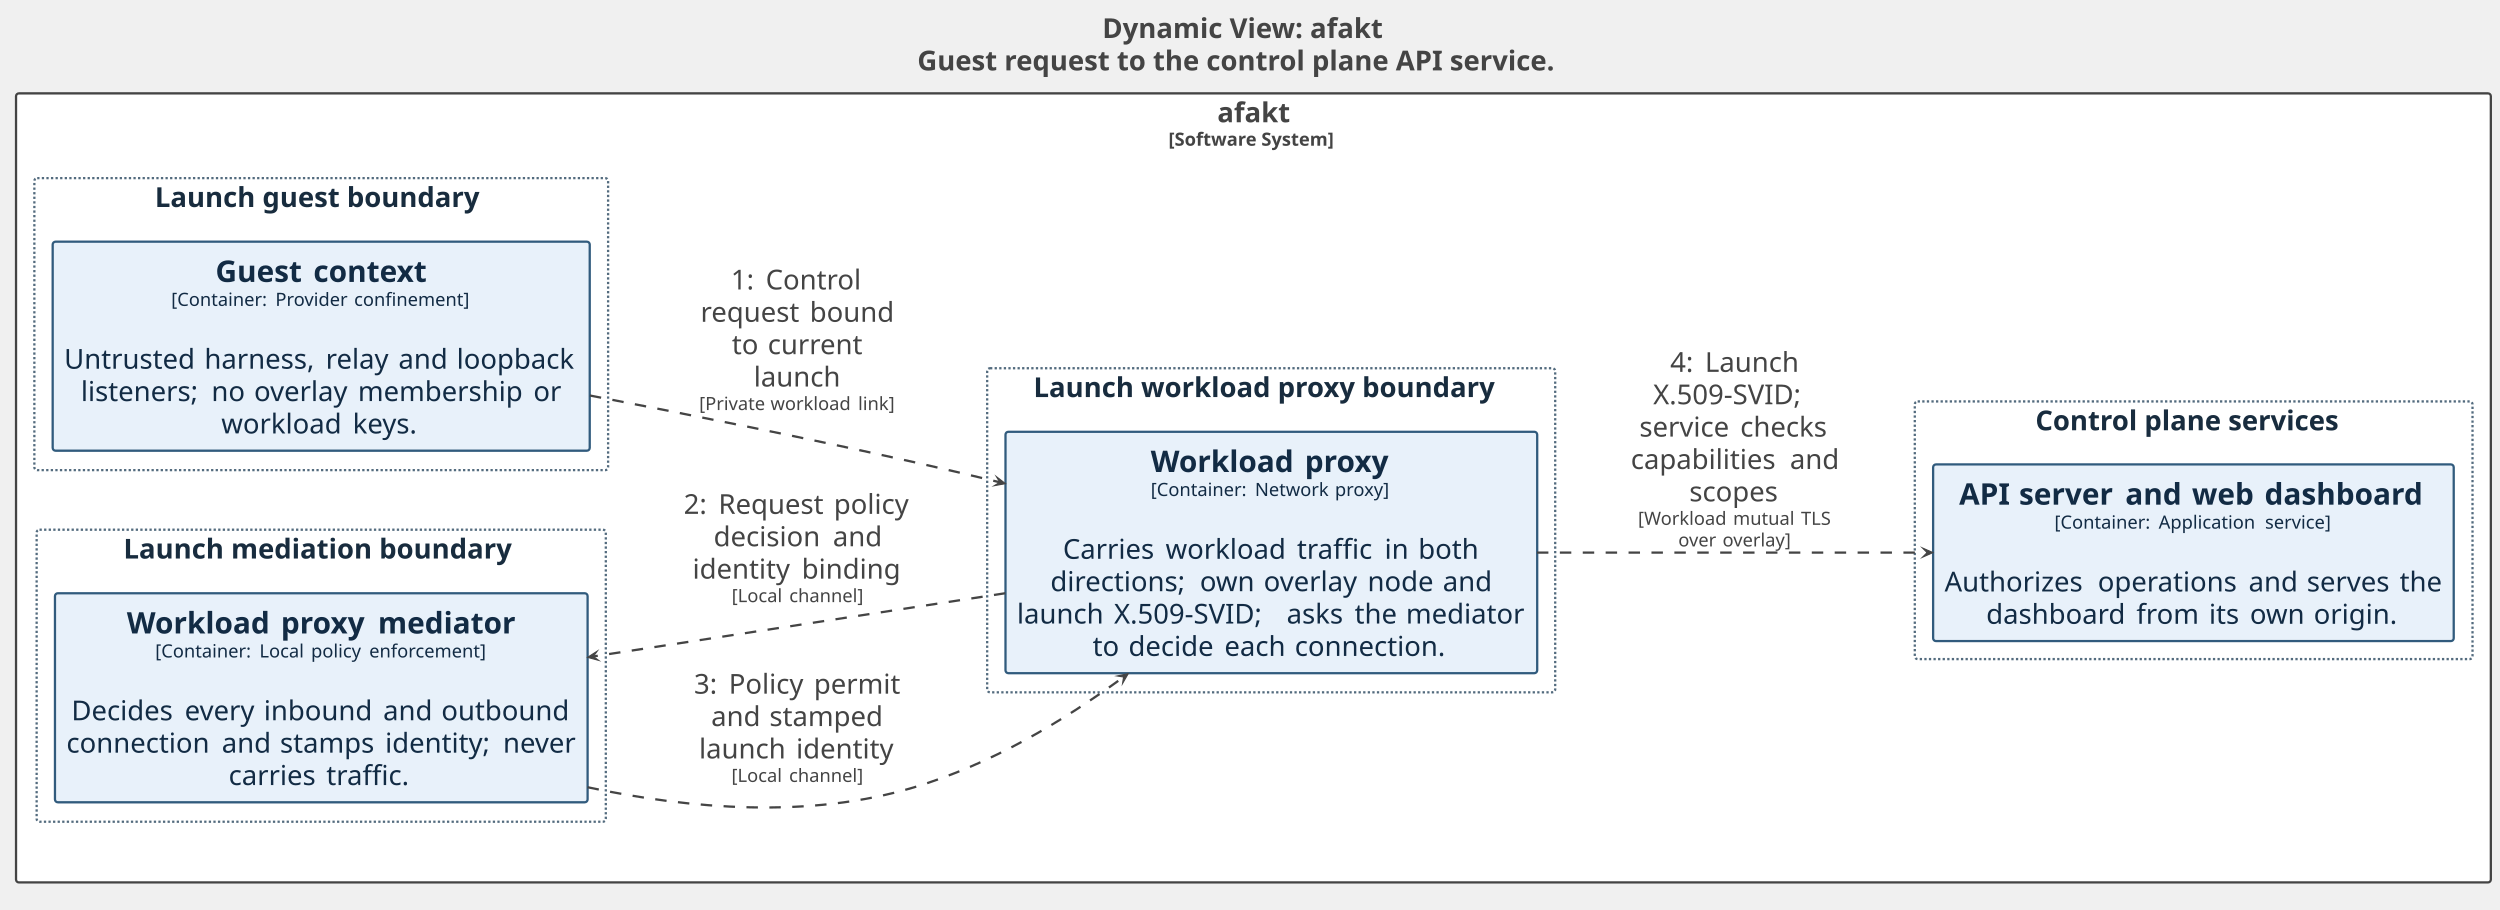
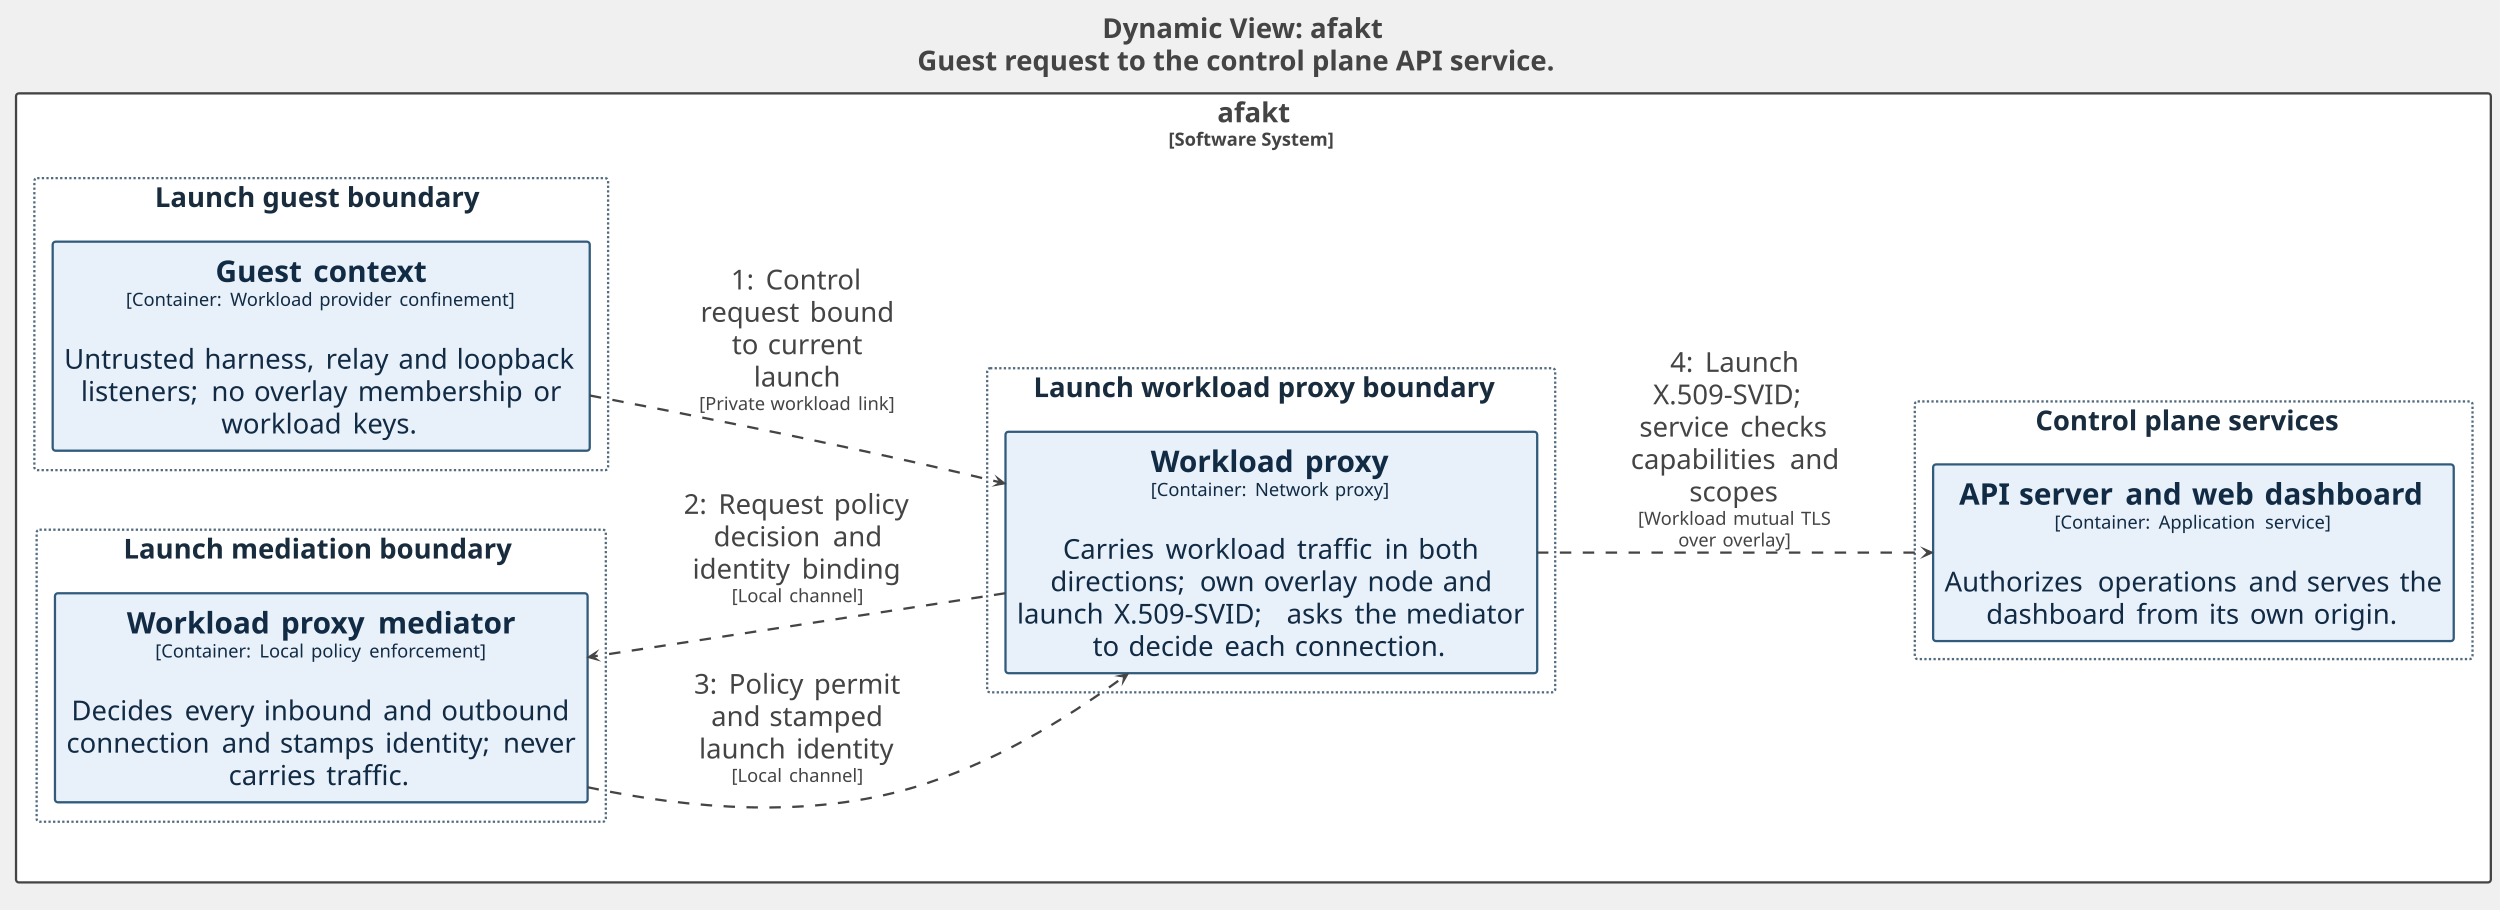
<svg xmlns="http://www.w3.org/2000/svg" version="1.1" data-diagram-type="DESCRIPTION" style="width:2183px;height:794px;background:#FFFFFF;" width="2183px" height="794px" viewBox="0 0 2183 794" zoomAndPan="magnify" preserveAspectRatio="none" contentStyleType="text/css">
  <defs />
  <g font-family="sans-serif" lengthAdjust="spacing">
    <g class="title" data-source-line="1">
      <text x="962.539" y="33.203" fill="#444" font-size="24" textLength="250.922" font-weight="700">Dynamic View: afakt</text>
      <text x="801.02" y="61.469" fill="#444" font-size="24" textLength="573.961" font-weight="700">Guest request to the control plane API service.</text>
    </g>
    <g class="cluster" data-qualified-name="afakt.n.size.16..Software System...size." id="ent0001" data-source-line="97">
      <rect x="14" y="81.531" width="2161" height="689" fill="#FFF" style="stroke:#444;stroke-width:2;" rx="2.5" ry="2.5" />
      <text x="1062.959" y="106.734" fill="#444" font-size="24" textLength="63.082" font-weight="700">afakt</text>
      <text x="1020.32" y="127.266" fill="#444" font-size="16" textLength="148.359" font-weight="700">[Software System]</text>
    </g>
    <g class="cluster" data-qualified-name="afakt.n.size.16..Software System...size..group6" id="ent0002" data-source-line="98">
      <rect x="1672" y="350.531" width="487" height="225" fill="#FFF" style="stroke:#536B7E;stroke-width:2;stroke-dasharray:2,2;" rx="2.5" ry="2.5" />
      <text x="1777.295" y="375.734" fill="#182C3E" font-size="24" textLength="276.41" font-weight="700">Control plane services</text>
    </g>
    <g class="cluster" data-qualified-name="afakt.n.size.16..Software System...size..group7" id="ent0004" data-source-line="102">
      <rect x="30" y="155.531" width="501" height="255" fill="#FFF" style="stroke:#536B7E;stroke-width:2;stroke-dasharray:2,2;" rx="2.5" ry="2.5" />
      <text x="135.217" y="180.734" fill="#182C3E" font-size="24" textLength="290.566" font-weight="700">Launch guest boundary</text>
    </g>
    <g class="cluster" data-qualified-name="afakt.n.size.16..Software System...size..group8" id="ent0006" data-source-line="106">
      <rect x="32" y="462.531" width="497" height="255" fill="#FFF" style="stroke:#536B7E;stroke-width:2;stroke-dasharray:2,2;" rx="2.5" ry="2.5" />
      <text x="107.807" y="487.734" fill="#182C3E" font-size="24" textLength="345.387" font-weight="700">Launch mediation boundary</text>
    </g>
    <g class="cluster" data-qualified-name="afakt.n.size.16..Software System...size..group9" id="ent0008" data-source-line="110">
      <rect x="862" y="321.531" width="496" height="283" fill="#FFF" style="stroke:#536B7E;stroke-width:2;stroke-dasharray:2,2;" rx="2.5" ry="2.5" />
      <text x="902.443" y="346.734" fill="#182C3E" font-size="24" textLength="415.113" font-weight="700">Launch workload proxy boundary</text>
    </g>
    <g class="entity" data-qualified-name="afakt.n.size.16..Software System...size..group6.afakt.APIserverandwebdashboard" id="ent0003" data-source-line="99">
      <rect x="1688" y="405.531" width="454.59" height="154.262" fill="#E8F1FA" style="stroke:#315B7D;stroke-width:2;" rx="2.5" ry="2.5" />
      <text x="1710.716" y="440.668" fill="#122B44" font-size="26" textLength="43.71" font-weight="700">API</text>
      <text x="1754.426" y="440.668" fill="#122B44" font-size="26" font-weight="700"> </text>
      <text x="1762.996" y="440.668" fill="#122B44" font-size="26" textLength="84.233" font-weight="700">server</text>
      <text x="1847.229" y="440.668" fill="#122B44" font-size="26" font-weight="700"> </text>
      <text x="1855.798" y="440.668" fill="#122B44" font-size="26" textLength="49.588" font-weight="700">and</text>
      <text x="1905.386" y="440.668" fill="#122B44" font-size="26" font-weight="700"> </text>
      <text x="1913.956" y="440.668" fill="#122B44" font-size="26" textLength="54.895" font-weight="700">web</text>
      <text x="1968.85" y="440.668" fill="#122B44" font-size="26" font-weight="700"> </text>
      <text x="1977.419" y="440.668" fill="#122B44" font-size="26" textLength="142.454" font-weight="700">dashboard</text>
      <text x="1793.936" y="461.621" fill="#122B44" font-size="16" textLength="85.93">[Container:</text>
      <text x="1879.865" y="461.621" fill="#122B44" font-size="16"> </text>
      <text x="1884.928" y="461.621" fill="#122B44" font-size="16" textLength="87.828">Application</text>
      <text x="1972.756" y="461.621" fill="#122B44" font-size="16"> </text>
      <text x="1977.818" y="461.621" fill="#122B44" font-size="16" textLength="58.836">service]</text>
      <text x="1911.498" y="488.199" fill="#122B44" font-size="24"> </text>
      <text x="1698" y="516.465" fill="#122B44" font-size="24" textLength="126.188">Authorizes</text>
      <text x="1824.188" y="516.465" fill="#122B44" font-size="24"> </text>
      <text x="1831.781" y="516.465" fill="#122B44" font-size="24" textLength="124.078">operations</text>
      <text x="1955.859" y="516.465" fill="#122B44" font-size="24"> </text>
      <text x="1963.453" y="516.465" fill="#122B44" font-size="24" textLength="43.254">and</text>
      <text x="2006.707" y="516.465" fill="#122B44" font-size="24"> </text>
      <text x="2014.301" y="516.465" fill="#122B44" font-size="24" textLength="73.453">serves</text>
      <text x="2087.754" y="516.465" fill="#122B44" font-size="24"> </text>
      <text x="2095.348" y="516.465" fill="#122B44" font-size="24" textLength="37.242">the</text>
      <text x="1734.369" y="544.73" fill="#122B44" font-size="24" textLength="123.516">dashboard</text>
      <text x="1857.885" y="544.73" fill="#122B44" font-size="24"> </text>
      <text x="1865.479" y="544.73" fill="#122B44" font-size="24" textLength="55.793">from</text>
      <text x="1921.271" y="544.73" fill="#122B44" font-size="24"> </text>
      <text x="1928.865" y="544.73" fill="#122B44" font-size="24" textLength="28.148">its</text>
      <text x="1957.014" y="544.73" fill="#122B44" font-size="24"> </text>
      <text x="1964.607" y="544.73" fill="#122B44" font-size="24" textLength="48.129">own</text>
      <text x="2012.736" y="544.73" fill="#122B44" font-size="24"> </text>
      <text x="2020.33" y="544.73" fill="#122B44" font-size="24" textLength="75.891">origin.</text>
    </g>
    <g class="entity" data-qualified-name="afakt.n.size.16..Software System...size..group7.afakt.Guestcontext" id="ent0005" data-source-line="103">
      <rect x="46" y="211.031" width="468.957" height="182.527" fill="#E8F1FA" style="stroke:#315B7D;stroke-width:2;" rx="2.5" ry="2.5" />
      <text x="188.133" y="246.168" fill="#122B44" font-size="26" textLength="76.934" font-weight="700">Guest</text>
      <text x="265.066" y="246.168" fill="#122B44" font-size="26" font-weight="700"> </text>
      <text x="273.636" y="246.168" fill="#122B44" font-size="26" textLength="99.188" font-weight="700">context</text>
-       <text x="149.486" y="267.121" fill="#122B44" font-size="16" textLength="85.93">[Container:</text>
-       <text x="235.416" y="267.121" fill="#122B44" font-size="16"> </text>
-       <text x="240.479" y="267.121" fill="#122B44" font-size="16" textLength="63.656">Provider</text>
-       <text x="304.135" y="267.121" fill="#122B44" font-size="16"> </text>
-       <text x="309.197" y="267.121" fill="#122B44" font-size="16" textLength="102.273">confinement]</text>
+       <text x="109.955" y="267.121" fill="#122B44" font-size="16" textLength="85.93">[Container:</text>
+       <text x="195.885" y="267.121" fill="#122B44" font-size="16"> </text>
+       <text x="200.947" y="267.121" fill="#122B44" font-size="16" textLength="72.773">Workload</text>
+       <text x="273.721" y="267.121" fill="#122B44" font-size="16"> </text>
+       <text x="278.783" y="267.121" fill="#122B44" font-size="16" textLength="64.883">provider</text>
+       <text x="343.666" y="267.121" fill="#122B44" font-size="16"> </text>
+       <text x="348.729" y="267.121" fill="#122B44" font-size="16" textLength="102.273">confinement]</text>
      <text x="276.682" y="293.699" fill="#122B44" font-size="24"> </text>
      <text x="56" y="321.965" fill="#122B44" font-size="24" textLength="114.902">Untrusted</text>
      <text x="170.902" y="321.965" fill="#122B44" font-size="24"> </text>
      <text x="178.496" y="321.965" fill="#122B44" font-size="24" textLength="98.297">harness,</text>
      <text x="276.793" y="321.965" fill="#122B44" font-size="24"> </text>
      <text x="284.387" y="321.965" fill="#122B44" font-size="24" textLength="55.922">relay</text>
      <text x="340.309" y="321.965" fill="#122B44" font-size="24"> </text>
      <text x="347.902" y="321.965" fill="#122B44" font-size="24" textLength="43.254">and</text>
      <text x="391.156" y="321.965" fill="#122B44" font-size="24"> </text>
      <text x="398.75" y="321.965" fill="#122B44" font-size="24" textLength="106.207">loopback</text>
      <text x="70.637" y="350.23" fill="#122B44" font-size="24" textLength="106.371">listeners;</text>
      <text x="177.008" y="350.23" fill="#122B44" font-size="24"> </text>
      <text x="184.602" y="350.23" fill="#122B44" font-size="24" textLength="29.637">no</text>
      <text x="214.238" y="350.23" fill="#122B44" font-size="24"> </text>
      <text x="221.832" y="350.23" fill="#122B44" font-size="24" textLength="83.086">overlay</text>
      <text x="304.918" y="350.23" fill="#122B44" font-size="24"> </text>
      <text x="312.512" y="350.23" fill="#122B44" font-size="24" textLength="145.652">membership</text>
      <text x="458.164" y="350.23" fill="#122B44" font-size="24"> </text>
      <text x="465.758" y="350.23" fill="#122B44" font-size="24" textLength="24.563">or</text>
      <text x="193.238" y="378.496" fill="#122B44" font-size="24" textLength="107.121">workload</text>
      <text x="300.359" y="378.496" fill="#122B44" font-size="24"> </text>
      <text x="307.953" y="378.496" fill="#122B44" font-size="24" textLength="59.766">keys.</text>
    </g>
    <g class="entity" data-qualified-name="afakt.n.size.16..Software System...size..group8.afakt.Workloadproxymediator" id="ent0007" data-source-line="107">
      <rect x="48" y="518.031" width="465.09" height="182.527" fill="#E8F1FA" style="stroke:#315B7D;stroke-width:2;" rx="2.5" ry="2.5" />
      <text x="110.726" y="553.168" fill="#122B44" font-size="26" textLength="125.95" font-weight="700">Workload</text>
      <text x="236.676" y="553.168" fill="#122B44" font-size="26" font-weight="700"> </text>
      <text x="245.246" y="553.168" fill="#122B44" font-size="26" textLength="76.172" font-weight="700">proxy</text>
      <text x="321.417" y="553.168" fill="#122B44" font-size="26" font-weight="700"> </text>
      <text x="329.987" y="553.168" fill="#122B44" font-size="26" textLength="120.377" font-weight="700">mediator</text>
      <text x="135.537" y="574.121" fill="#122B44" font-size="16" textLength="85.93">[Container:</text>
      <text x="221.467" y="574.121" fill="#122B44" font-size="16"> </text>
      <text x="226.529" y="574.121" fill="#122B44" font-size="16" textLength="40.016">Local</text>
      <text x="266.545" y="574.121" fill="#122B44" font-size="16"> </text>
      <text x="271.607" y="574.121" fill="#122B44" font-size="16" textLength="45.703">policy</text>
      <text x="317.311" y="574.121" fill="#122B44" font-size="16"> </text>
      <text x="322.373" y="574.121" fill="#122B44" font-size="16" textLength="103.18">enforcement]</text>
      <text x="276.748" y="600.699" fill="#122B44" font-size="24"> </text>
      <text x="62.359" y="628.965" fill="#122B44" font-size="24" textLength="91.289">Decides</text>
      <text x="153.648" y="628.965" fill="#122B44" font-size="24"> </text>
      <text x="161.242" y="628.965" fill="#122B44" font-size="24" textLength="61.523">every</text>
      <text x="222.766" y="628.965" fill="#122B44" font-size="24"> </text>
      <text x="230.359" y="628.965" fill="#122B44" font-size="24" textLength="96.574">inbound</text>
      <text x="326.934" y="628.965" fill="#122B44" font-size="24"> </text>
      <text x="334.527" y="628.965" fill="#122B44" font-size="24" textLength="43.254">and</text>
      <text x="377.781" y="628.965" fill="#122B44" font-size="24"> </text>
      <text x="385.375" y="628.965" fill="#122B44" font-size="24" textLength="113.355">outbound</text>
      <text x="58" y="657.23" fill="#122B44" font-size="24" textLength="128.039">connection</text>
      <text x="186.039" y="657.23" fill="#122B44" font-size="24"> </text>
      <text x="193.633" y="657.23" fill="#122B44" font-size="24" textLength="43.254">and</text>
      <text x="236.887" y="657.23" fill="#122B44" font-size="24"> </text>
      <text x="244.48" y="657.23" fill="#122B44" font-size="24" textLength="84.211">stamps</text>
      <text x="328.691" y="657.23" fill="#122B44" font-size="24"> </text>
      <text x="336.285" y="657.23" fill="#122B44" font-size="24" textLength="95.332">identity;</text>
      <text x="431.617" y="657.23" fill="#122B44" font-size="24"> </text>
      <text x="439.211" y="657.23" fill="#122B44" font-size="24" textLength="63.879">never</text>
      <text x="199.621" y="685.496" fill="#122B44" font-size="24" textLength="77.73">carries</text>
      <text x="277.352" y="685.496" fill="#122B44" font-size="24"> </text>
      <text x="284.945" y="685.496" fill="#122B44" font-size="24" textLength="76.523">traffic.</text>
    </g>
    <g class="entity" data-qualified-name="afakt.n.size.16..Software System...size..group9.afakt.Workloadproxy" id="ent0009" data-source-line="111">
      <rect x="878" y="377.031" width="464.281" height="210.793" fill="#E8F1FA" style="stroke:#315B7D;stroke-width:2;" rx="2.5" ry="2.5" />
      <text x="1004.795" y="412.168" fill="#122B44" font-size="26" textLength="125.95" font-weight="700">Workload</text>
      <text x="1130.745" y="412.168" fill="#122B44" font-size="26" font-weight="700"> </text>
      <text x="1139.314" y="412.168" fill="#122B44" font-size="26" textLength="76.172" font-weight="700">proxy</text>
      <text x="1004.816" y="433.121" fill="#122B44" font-size="16" textLength="85.93">[Container:</text>
      <text x="1090.746" y="433.121" fill="#122B44" font-size="16"> </text>
      <text x="1095.809" y="433.121" fill="#122B44" font-size="16" textLength="64.773">Network</text>
      <text x="1160.582" y="433.121" fill="#122B44" font-size="16"> </text>
      <text x="1165.645" y="433.121" fill="#122B44" font-size="16" textLength="49.82">proxy]</text>
      <text x="1106.344" y="459.699" fill="#122B44" font-size="24"> </text>
      <text x="928.131" y="487.965" fill="#122B44" font-size="24" textLength="82.043">Carries</text>
      <text x="1010.174" y="487.965" fill="#122B44" font-size="24"> </text>
      <text x="1017.768" y="487.965" fill="#122B44" font-size="24" textLength="107.121">workload</text>
      <text x="1124.889" y="487.965" fill="#122B44" font-size="24"> </text>
      <text x="1132.482" y="487.965" fill="#122B44" font-size="24" textLength="68.93">traffic</text>
      <text x="1201.412" y="487.965" fill="#122B44" font-size="24"> </text>
      <text x="1209.006" y="487.965" fill="#122B44" font-size="24" textLength="21.832">in</text>
      <text x="1230.838" y="487.965" fill="#122B44" font-size="24"> </text>
      <text x="1238.432" y="487.965" fill="#122B44" font-size="24" textLength="53.719">both</text>
      <text x="917.209" y="516.23" fill="#122B44" font-size="24" textLength="122.906">directions;</text>
      <text x="1040.115" y="516.23" fill="#122B44" font-size="24"> </text>
      <text x="1047.709" y="516.23" fill="#122B44" font-size="24" textLength="48.129">own</text>
      <text x="1095.838" y="516.23" fill="#122B44" font-size="24"> </text>
      <text x="1103.432" y="516.23" fill="#122B44" font-size="24" textLength="83.086">overlay</text>
      <text x="1186.518" y="516.23" fill="#122B44" font-size="24"> </text>
      <text x="1194.111" y="516.23" fill="#122B44" font-size="24" textLength="58.113">node</text>
      <text x="1252.225" y="516.23" fill="#122B44" font-size="24"> </text>
      <text x="1259.818" y="516.23" fill="#122B44" font-size="24" textLength="43.254">and</text>
      <text x="888" y="544.496" fill="#122B44" font-size="24" textLength="77.168">launch</text>
      <text x="965.168" y="544.496" fill="#122B44" font-size="24"> </text>
      <text x="972.762" y="544.496" fill="#122B44" font-size="24" textLength="143.133">X.509-SVID;</text>
      <text x="1115.895" y="544.496" fill="#122B44" font-size="24"> </text>
      <text x="1123.488" y="544.496" fill="#122B44" font-size="24" textLength="51.75">asks</text>
      <text x="1175.238" y="544.496" fill="#122B44" font-size="24"> </text>
      <text x="1182.832" y="544.496" fill="#122B44" font-size="24" textLength="37.242">the</text>
      <text x="1220.074" y="544.496" fill="#122B44" font-size="24"> </text>
      <text x="1227.668" y="544.496" fill="#122B44" font-size="24" textLength="104.613">mediator</text>
      <text x="954.076" y="572.762" fill="#122B44" font-size="24" textLength="23.719">to</text>
      <text x="977.795" y="572.762" fill="#122B44" font-size="24"> </text>
      <text x="985.389" y="572.762" fill="#122B44" font-size="24" textLength="76.184">decide</text>
      <text x="1061.572" y="572.762" fill="#122B44" font-size="24"> </text>
      <text x="1069.166" y="572.762" fill="#122B44" font-size="24" textLength="53.813">each</text>
      <text x="1122.979" y="572.762" fill="#122B44" font-size="24"> </text>
      <text x="1130.572" y="572.762" fill="#122B44" font-size="24" textLength="135.633">connection.</text>
    </g>
    <g class="link" data-entity-1="ent0005" data-entity-2="ent0009" id="lnk10" data-link-type="dependency">
      <polygon points="877.948,422.324,870.152,416.306,873.09,421.139,868.257,424.078,877.948,422.324" fill="#444" style="stroke:#444;stroke-width:1;stroke-linejoin:miter;stroke-miterlimit:10;" />
      <path d="M515.086,345.353 C603.893,362.382 705.844,382.833 798,403.531 C823.954,409.361 846.188,414.579 873.09,421.139" style="stroke:#444;stroke-width:2;stroke-dasharray:10,10;" fill="none" />
      <text x="638.213" y="252.734" fill="#444" font-size="24" textLength="22.77">1:</text>
      <text x="660.982" y="252.734" fill="#444" font-size="24"> </text>
      <text x="668.576" y="252.734" fill="#444" font-size="24" textLength="86.719">Control</text>
      <text x="611.699" y="281" fill="#444" font-size="24" textLength="87.773">request</text>
      <text x="699.473" y="281" fill="#444" font-size="24"> </text>
      <text x="707.066" y="281" fill="#444" font-size="24" textLength="74.742">bound</text>
      <text x="639.063" y="309.266" fill="#444" font-size="24" textLength="23.719">to</text>
      <text x="662.781" y="309.266" fill="#444" font-size="24"> </text>
      <text x="670.375" y="309.266" fill="#444" font-size="24" textLength="84.07">current</text>
      <text x="658.17" y="337.531" fill="#444" font-size="24" textLength="77.168">launch</text>
      <text x="610.5" y="358.063" fill="#444" font-size="16" textLength="57.234">[Private</text>
      <text x="667.734" y="358.063" fill="#444" font-size="16"> </text>
      <text x="672.797" y="358.063" fill="#444" font-size="16" textLength="71.414">workload</text>
      <text x="744.211" y="358.063" fill="#444" font-size="16"> </text>
      <text x="749.273" y="358.063" fill="#444" font-size="16" textLength="33.734">link]</text>
    </g>
    <g class="link" data-entity-1="ent0009" data-entity-2="ent0007" id="lnk11" data-link-type="dependency">
      <polygon points="513.105,573.986,522.608,576.574,518.047,573.227,521.394,568.667,513.105,573.986" fill="#444" style="stroke:#444;stroke-width:1;stroke-linejoin:miter;stroke-miterlimit:10;" />
      <path d="M877.809,518.013 C763.95,535.488 631.962,555.744 518.047,573.227" style="stroke:#444;stroke-width:2;stroke-dasharray:10,10;" fill="none" />
      <text x="597" y="448.734" fill="#444" font-size="24" textLength="22.77">2:</text>
      <text x="619.77" y="448.734" fill="#444" font-size="24"> </text>
      <text x="627.363" y="448.734" fill="#444" font-size="24" textLength="93.129">Request</text>
      <text x="720.492" y="448.734" fill="#444" font-size="24"> </text>
      <text x="728.086" y="448.734" fill="#444" font-size="24" textLength="68.555">policy</text>
      <text x="623.139" y="477" fill="#444" font-size="24" textLength="96.516">decision</text>
      <text x="719.654" y="477" fill="#444" font-size="24"> </text>
      <text x="727.248" y="477" fill="#444" font-size="24" textLength="43.254">and</text>
      <text x="604.734" y="505.266" fill="#444" font-size="24" textLength="87.738">identity</text>
      <text x="692.473" y="505.266" fill="#444" font-size="24"> </text>
      <text x="700.066" y="505.266" fill="#444" font-size="24" textLength="88.84">binding</text>
      <text x="638.898" y="525.797" fill="#444" font-size="16" textLength="45.219">[Local</text>
      <text x="684.117" y="525.797" fill="#444" font-size="16"> </text>
      <text x="689.18" y="525.797" fill="#444" font-size="16" textLength="65.563">channel]</text>
    </g>
    <g class="link" data-entity-1="ent0007" data-entity-2="ent0009" id="lnk12" data-link-type="dependency">
      <polygon points="985.173,588.198,975.545,590.269,981.133,591.144,980.259,596.733,985.173,588.198" fill="#444" style="stroke:#444;stroke-width:1;stroke-linejoin:miter;stroke-miterlimit:10;" />
      <path d="M513.088,687.414 C603.268,706.661 706.684,714.92 798,687.531 C865.207,667.374 927.27,630.425 981.133,591.144" style="stroke:#444;stroke-width:2;stroke-dasharray:10,10;" fill="none" />
      <text x="606" y="605.734" fill="#444" font-size="24" textLength="22.77">3:</text>
      <text x="628.77" y="605.734" fill="#444" font-size="24"> </text>
      <text x="636.363" y="605.734" fill="#444" font-size="24" textLength="66.715">Policy</text>
      <text x="703.078" y="605.734" fill="#444" font-size="24"> </text>
      <text x="710.672" y="605.734" fill="#444" font-size="24" textLength="76.617">permit</text>
      <text x="620.994" y="634" fill="#444" font-size="24" textLength="43.254">and</text>
      <text x="664.248" y="634" fill="#444" font-size="24"> </text>
      <text x="671.842" y="634" fill="#444" font-size="24" textLength="100.453">stamped</text>
      <text x="610.395" y="662.266" fill="#444" font-size="24" textLength="77.168">launch</text>
      <text x="687.563" y="662.266" fill="#444" font-size="24"> </text>
      <text x="695.156" y="662.266" fill="#444" font-size="24" textLength="87.738">identity</text>
      <text x="638.723" y="682.797" fill="#444" font-size="16" textLength="45.219">[Local</text>
      <text x="683.941" y="682.797" fill="#444" font-size="16"> </text>
      <text x="689.004" y="682.797" fill="#444" font-size="16" textLength="65.563">channel]</text>
    </g>
    <g class="link" data-entity-1="ent0009" data-entity-2="ent0003" id="lnk13" data-link-type="dependency">
      <polygon points="1687.776,482.531,1678.776,478.531,1682.776,482.531,1678.776,486.531,1687.776,482.531" fill="#444" style="stroke:#444;stroke-width:1;stroke-linejoin:miter;stroke-miterlimit:10;" />
      <path d="M1342.058,482.531 C1450.667,482.531 1574.72,482.531 1682.776,482.531" style="stroke:#444;stroke-width:2;stroke-dasharray:10,10;" fill="none" />
      <text x="1458.4" y="324.734" fill="#444" font-size="24" textLength="22.77">4:</text>
      <text x="1481.17" y="324.734" fill="#444" font-size="24"> </text>
      <text x="1488.764" y="324.734" fill="#444" font-size="24" textLength="83.027">Launch</text>
      <text x="1443.529" y="353" fill="#444" font-size="24" textLength="143.133">X.509-SVID;</text>
      <text x="1431.518" y="381.266" fill="#444" font-size="24" textLength="80.449">service</text>
      <text x="1511.967" y="381.266" fill="#444" font-size="24"> </text>
      <text x="1519.561" y="381.266" fill="#444" font-size="24" textLength="79.113">checks</text>
      <text x="1424" y="409.531" fill="#444" font-size="24" textLength="131.344">capabilities</text>
      <text x="1555.344" y="409.531" fill="#444" font-size="24"> </text>
      <text x="1562.938" y="409.531" fill="#444" font-size="24" textLength="43.254">and</text>
      <text x="1475.105" y="437.797" fill="#444" font-size="24" textLength="79.98">scopes</text>
      <text x="1430.291" y="458.328" fill="#444" font-size="16" textLength="77.977">[Workload</text>
      <text x="1508.268" y="458.328" fill="#444" font-size="16"> </text>
      <text x="1513.33" y="458.328" fill="#444" font-size="16" textLength="54.242">mutual</text>
      <text x="1567.572" y="458.328" fill="#444" font-size="16"> </text>
      <text x="1572.635" y="458.328" fill="#444" font-size="16" textLength="27.266">TLS</text>
      <text x="1465.482" y="477.172" fill="#444" font-size="16" textLength="33.57">over</text>
      <text x="1499.053" y="477.172" fill="#444" font-size="16"> </text>
      <text x="1504.115" y="477.172" fill="#444" font-size="16" textLength="60.594">overlay]</text>
    </g>
  </g>
</svg>
